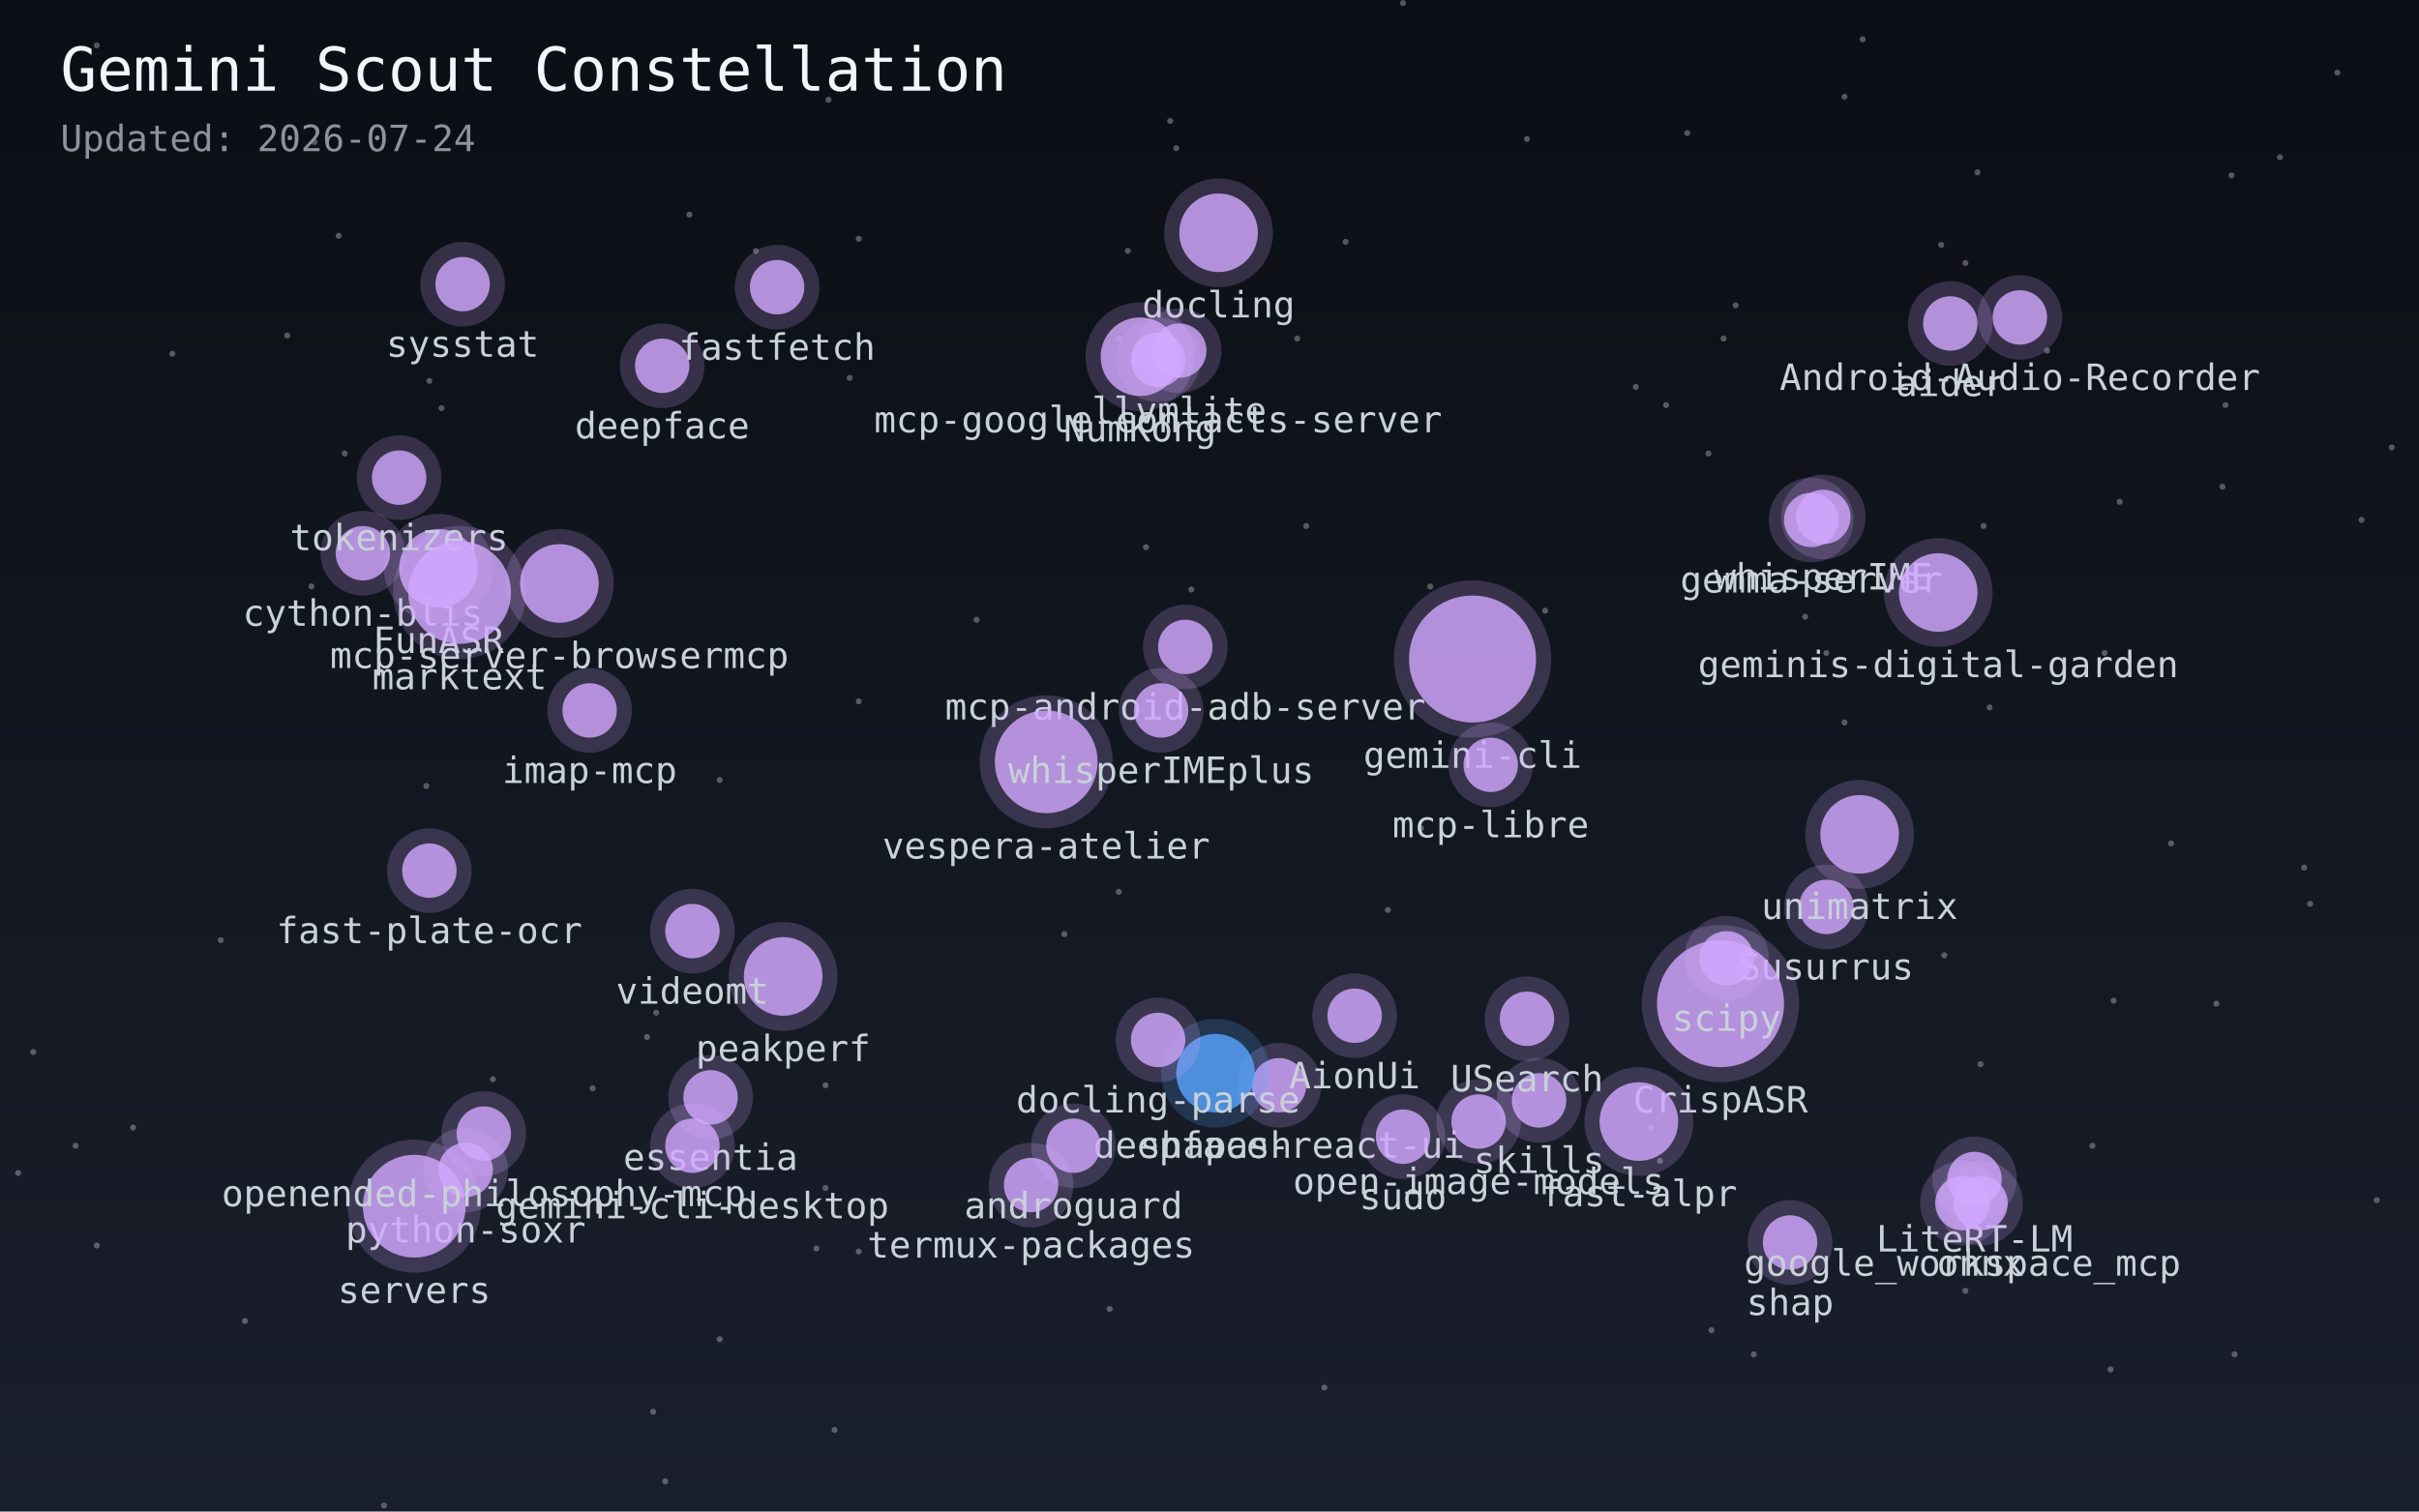
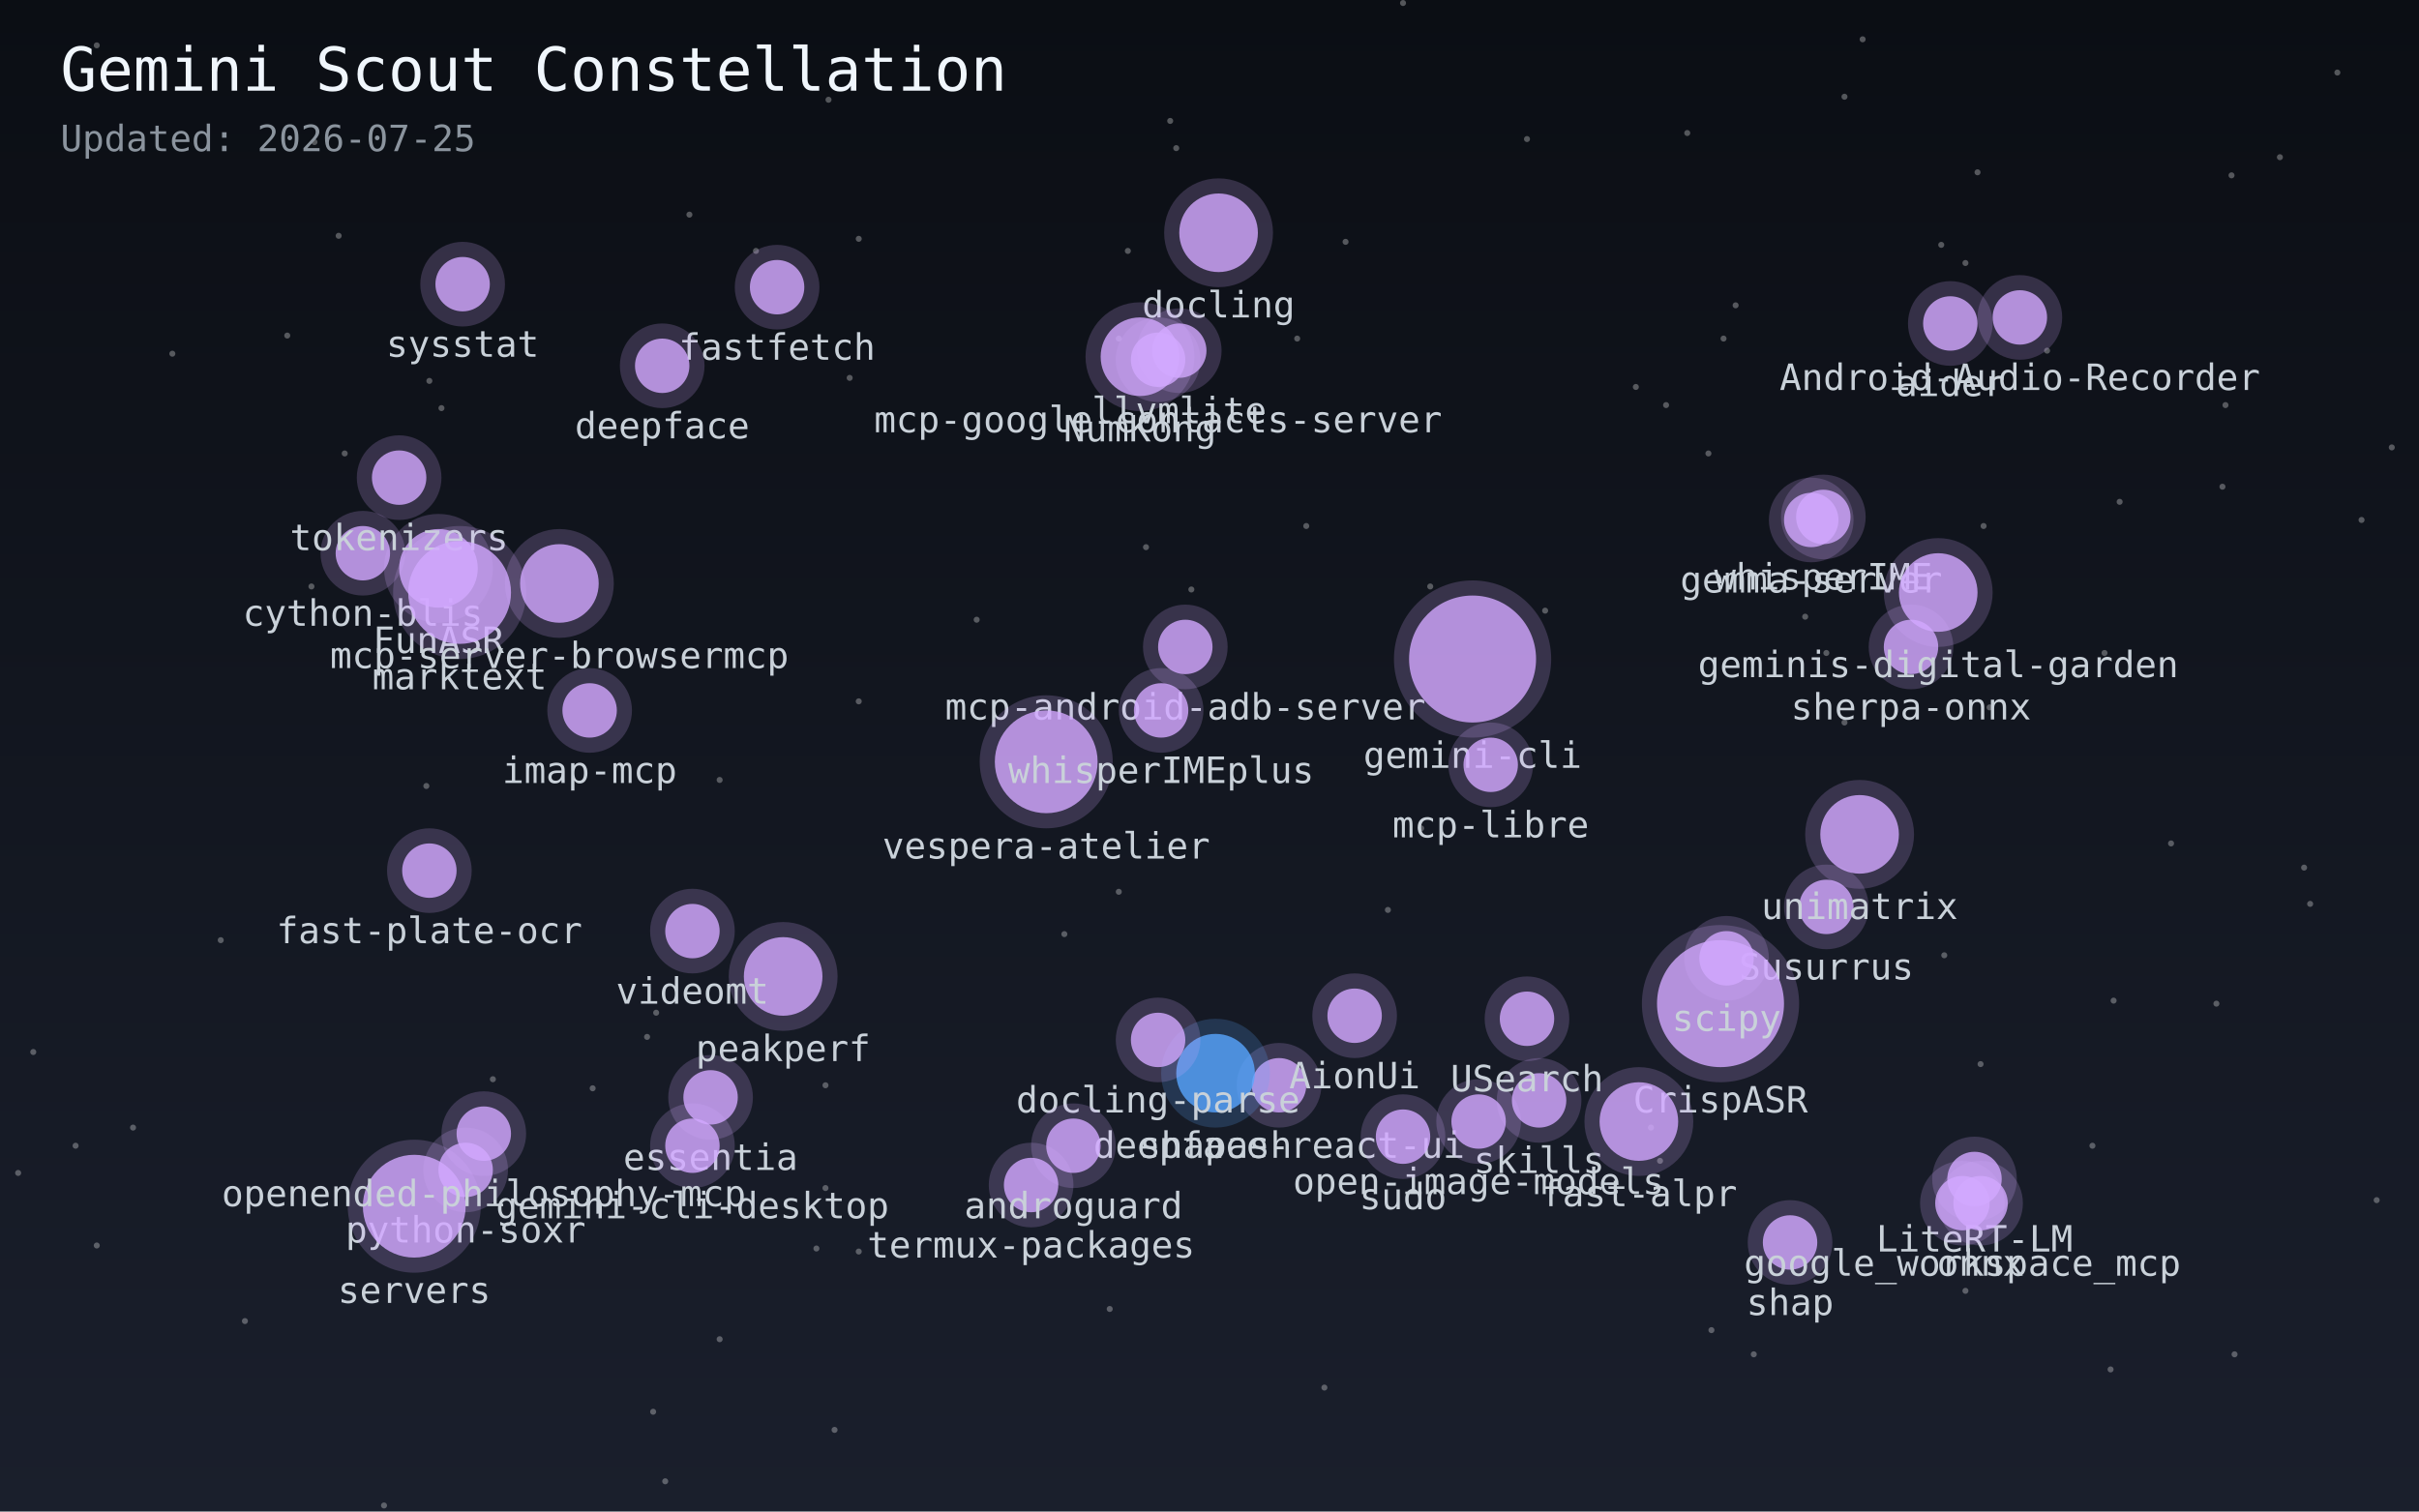
<svg xmlns="http://www.w3.org/2000/svg" width="800" height="500">
  <defs>
    <linearGradient id="sky" x1="0%" y1="0%" x2="0%" y2="100%">
      <stop offset="0%" style="stop-color:#0b0e14;stop-opacity:1" />
      <stop offset="100%" style="stop-color:#1a1f2c;stop-opacity:1" />
    </linearGradient>
  </defs>
  <rect width="100%" height="100%" fill="url(#sky)" />
  <circle cx="654" cy="57" r="1" fill="white" opacity="0.3" />
  <circle cx="25" cy="379" r="1" fill="white" opacity="0.3" />
  <circle cx="281" cy="125" r="1" fill="white" opacity="0.3" />
  <circle cx="228" cy="71" r="1" fill="white" opacity="0.3" />
  <circle cx="754" cy="52" r="1" fill="white" opacity="0.3" />
  <circle cx="692" cy="379" r="1" fill="white" opacity="0.3" />
  <circle cx="558" cy="44" r="1" fill="white" opacity="0.3" />
  <circle cx="604" cy="216" r="1" fill="white" opacity="0.3" />
  <circle cx="32" cy="15" r="1" fill="white" opacity="0.3" />
  <circle cx="95" cy="111" r="1" fill="white" opacity="0.3" />
  <circle cx="238" cy="258" r="1" fill="white" opacity="0.3" />
  <circle cx="616" cy="13" r="1" fill="white" opacity="0.3" />
  <circle cx="574" cy="101" r="1" fill="white" opacity="0.3" />
  <circle cx="733" cy="332" r="1" fill="white" opacity="0.3" />
  <circle cx="718" cy="279" r="1" fill="white" opacity="0.3" />
  <circle cx="429" cy="112" r="1" fill="white" opacity="0.3" />
  <circle cx="459" cy="301" r="1" fill="white" opacity="0.3" />
  <circle cx="284" cy="414" r="1" fill="white" opacity="0.3" />
  <circle cx="6" cy="388" r="1" fill="white" opacity="0.3" />
  <circle cx="163" cy="357" r="1" fill="white" opacity="0.3" />
  <circle cx="432" cy="174" r="1" fill="white" opacity="0.3" />
  <circle cx="284" cy="79" r="1" fill="white" opacity="0.3" />
  <circle cx="220" cy="490" r="1" fill="white" opacity="0.3" />
  <circle cx="781" cy="172" r="1" fill="white" opacity="0.3" />
  <circle cx="104" cy="47" r="1" fill="white" opacity="0.3" />
  <circle cx="389" cy="49" r="1" fill="white" opacity="0.3" />
  <circle cx="367" cy="433" r="1" fill="white" opacity="0.3" />
  <circle cx="352" cy="309" r="1" fill="white" opacity="0.3" />
  <circle cx="270" cy="413" r="1" fill="white" opacity="0.3" />
  <circle cx="44" cy="373" r="1" fill="white" opacity="0.3" />
  <circle cx="470" cy="274" r="1" fill="white" opacity="0.3" />
  <circle cx="127" cy="498" r="1" fill="white" opacity="0.3" />
  <circle cx="387" cy="40" r="1" fill="white" opacity="0.3" />
  <circle cx="565" cy="150" r="1" fill="white" opacity="0.3" />
  <circle cx="643" cy="316" r="1" fill="white" opacity="0.3" />
  <circle cx="370" cy="295" r="1" fill="white" opacity="0.3" />
  <circle cx="196" cy="360" r="1" fill="white" opacity="0.3" />
  <circle cx="71" cy="23" r="1" fill="white" opacity="0.3" />
  <circle cx="677" cy="116" r="1" fill="white" opacity="0.3" />
  <circle cx="791" cy="148" r="1" fill="white" opacity="0.3" />
  <circle cx="81" cy="437" r="1" fill="white" opacity="0.3" />
  <circle cx="238" cy="443" r="1" fill="white" opacity="0.3" />
  <circle cx="103" cy="194" r="1" fill="white" opacity="0.3" />
  <circle cx="284" cy="232" r="1" fill="white" opacity="0.3" />
  <circle cx="650" cy="427" r="1" fill="white" opacity="0.3" />
  <circle cx="373" cy="83" r="1" fill="white" opacity="0.3" />
  <circle cx="379" cy="181" r="1" fill="white" opacity="0.3" />
  <circle cx="214" cy="343" r="1" fill="white" opacity="0.3" />
  <circle cx="273" cy="359" r="1" fill="white" opacity="0.3" />
  <circle cx="699" cy="331" r="1" fill="white" opacity="0.3" />
  <circle cx="73" cy="311" r="1" fill="white" opacity="0.3" />
  <circle cx="650" cy="87" r="1" fill="white" opacity="0.3" />
  <circle cx="546" cy="373" r="1" fill="white" opacity="0.3" />
  <circle cx="250" cy="83" r="1" fill="white" opacity="0.3" />
  <circle cx="473" cy="194" r="1" fill="white" opacity="0.3" />
  <circle cx="276" cy="473" r="1" fill="white" opacity="0.3" />
  <circle cx="655" cy="352" r="1" fill="white" opacity="0.3" />
  <circle cx="570" cy="112" r="1" fill="white" opacity="0.3" />
  <circle cx="701" cy="166" r="1" fill="white" opacity="0.3" />
  <circle cx="786" cy="397" r="1" fill="white" opacity="0.3" />
  <circle cx="57" cy="117" r="1" fill="white" opacity="0.3" />
  <circle cx="32" cy="412" r="1" fill="white" opacity="0.3" />
  <circle cx="323" cy="205" r="1" fill="white" opacity="0.3" />
  <circle cx="274" cy="33" r="1" fill="white" opacity="0.3" />
  <circle cx="216" cy="467" r="1" fill="white" opacity="0.3" />
  <circle cx="580" cy="448" r="1" fill="white" opacity="0.3" />
  <circle cx="735" cy="161" r="1" fill="white" opacity="0.3" />
  <circle cx="217" cy="335" r="1" fill="white" opacity="0.3" />
  <circle cx="511" cy="202" r="1" fill="white" opacity="0.3" />
  <circle cx="658" cy="234" r="1" fill="white" opacity="0.3" />
  <circle cx="146" cy="135" r="1" fill="white" opacity="0.3" />
  <circle cx="142" cy="126" r="1" fill="white" opacity="0.3" />
  <circle cx="762" cy="287" r="1" fill="white" opacity="0.3" />
  <circle cx="551" cy="134" r="1" fill="white" opacity="0.3" />
  <circle cx="764" cy="299" r="1" fill="white" opacity="0.3" />
  <circle cx="438" cy="459" r="1" fill="white" opacity="0.3" />
  <circle cx="597" cy="204" r="1" fill="white" opacity="0.3" />
  <circle cx="370" cy="112" r="1" fill="white" opacity="0.3" />
  <circle cx="141" cy="260" r="1" fill="white" opacity="0.3" />
  <circle cx="505" cy="46" r="1" fill="white" opacity="0.3" />
  <circle cx="773" cy="24" r="1" fill="white" opacity="0.3" />
  <circle cx="112" cy="78" r="1" fill="white" opacity="0.3" />
  <circle cx="642" cy="81" r="1" fill="white" opacity="0.3" />
  <circle cx="696" cy="216" r="1" fill="white" opacity="0.3" />
  <circle cx="610" cy="32" r="1" fill="white" opacity="0.3" />
  <circle cx="394" cy="195" r="1" fill="white" opacity="0.3" />
  <circle cx="610" cy="239" r="1" fill="white" opacity="0.3" />
  <circle cx="541" cy="128" r="1" fill="white" opacity="0.3" />
  <circle cx="566" cy="440" r="1" fill="white" opacity="0.3" />
  <circle cx="11" cy="348" r="1" fill="white" opacity="0.3" />
  <circle cx="738" cy="58" r="1" fill="white" opacity="0.3" />
  <circle cx="698" cy="453" r="1" fill="white" opacity="0.3" />
  <circle cx="549" cy="384" r="1" fill="white" opacity="0.3" />
  <circle cx="273" cy="393" r="1" fill="white" opacity="0.3" />
  <circle cx="656" cy="174" r="1" fill="white" opacity="0.3" />
  <circle cx="114" cy="150" r="1" fill="white" opacity="0.3" />
  <circle cx="445" cy="80" r="1" fill="white" opacity="0.3" />
  <circle cx="464" cy="1" r="1" fill="white" opacity="0.3" />
  <circle cx="739" cy="448" r="1" fill="white" opacity="0.3" />
  <circle cx="736" cy="134" r="1" fill="white" opacity="0.3" />
+   <circle cx="632" cy="214" r="9" fill="#d2a8ff" opacity="0.8">
+     </circle>
+   <circle cx="632" cy="214" r="14" fill="#d2a8ff" opacity="0.2" />
+   <text x="632" y="238" fill="#c9d1d9" font-size="12" font-family="monospace" text-anchor="middle">sherpa-onnx</text>
  <circle cx="120" cy="183" r="9" fill="#d2a8ff" opacity="0.8">
    </circle>
  <circle cx="120" cy="183" r="14" fill="#d2a8ff" opacity="0.2" />
  <text x="120" y="207" fill="#c9d1d9" font-size="12" font-family="monospace" text-anchor="middle">cython-blis</text>
  <circle cx="341" cy="392" r="9" fill="#d2a8ff" opacity="0.8">
    </circle>
  <circle cx="341" cy="392" r="14" fill="#d2a8ff" opacity="0.2" />
  <text x="341" y="416" fill="#c9d1d9" font-size="12" font-family="monospace" text-anchor="middle">termux-packages</text>
  <circle cx="154" cy="387" r="9" fill="#d2a8ff" opacity="0.8">
    </circle>
  <circle cx="154" cy="387" r="14" fill="#d2a8ff" opacity="0.2" />
  <text x="154" y="411" fill="#c9d1d9" font-size="12" font-family="monospace" text-anchor="middle">python-soxr</text>
  <circle cx="592" cy="411" r="9" fill="#d2a8ff" opacity="0.8">
    </circle>
  <circle cx="592" cy="411" r="14" fill="#d2a8ff" opacity="0.2" />
  <text x="592" y="435" fill="#c9d1d9" font-size="12" font-family="monospace" text-anchor="middle">shap</text>
  <circle cx="153" cy="94" r="9" fill="#d2a8ff" opacity="0.8">
    </circle>
  <circle cx="153" cy="94" r="14" fill="#d2a8ff" opacity="0.2" />
  <text x="153" y="118" fill="#c9d1d9" font-size="12" font-family="monospace" text-anchor="middle">sysstat</text>
  <circle cx="145" cy="188" r="13" fill="#d2a8ff" opacity="0.8">
    </circle>
  <circle cx="145" cy="188" r="18" fill="#d2a8ff" opacity="0.2" />
  <text x="145" y="216" fill="#c9d1d9" font-size="12" font-family="monospace" text-anchor="middle">FunASR</text>
  <circle cx="423" cy="359" r="9" fill="#d2a8ff" opacity="0.8">
    </circle>
  <circle cx="423" cy="359" r="14" fill="#d2a8ff" opacity="0.2" />
  <text x="423" y="383" fill="#c9d1d9" font-size="12" font-family="monospace" text-anchor="middle">deepface-react-ui</text>
  <circle cx="604" cy="300" r="9" fill="#d2a8ff" opacity="0.8">
    </circle>
  <circle cx="604" cy="300" r="14" fill="#d2a8ff" opacity="0.2" />
  <text x="604" y="324" fill="#c9d1d9" font-size="12" font-family="monospace" text-anchor="middle">Susurrus</text>
  <circle cx="569" cy="332" r="21" fill="#d2a8ff" opacity="0.8">
    </circle>
  <circle cx="569" cy="332" r="26" fill="#d2a8ff" opacity="0.2" />
  <text x="569" y="368" fill="#c9d1d9" font-size="12" font-family="monospace" text-anchor="middle">CrispASR</text>
  <circle cx="599" cy="172" r="9" fill="#d2a8ff" opacity="0.8">
    </circle>
  <circle cx="599" cy="172" r="14" fill="#d2a8ff" opacity="0.2" />
  <text x="599" y="196" fill="#c9d1d9" font-size="12" font-family="monospace" text-anchor="middle">gemma-server</text>
  <circle cx="653" cy="390" r="9" fill="#d2a8ff" opacity="0.8">
    </circle>
  <circle cx="653" cy="390" r="14" fill="#d2a8ff" opacity="0.2" />
  <text x="653" y="414" fill="#c9d1d9" font-size="12" font-family="monospace" text-anchor="middle">LiteRT-LM</text>
  <circle cx="403" cy="77" r="13" fill="#d2a8ff" opacity="0.8">
    </circle>
  <circle cx="403" cy="77" r="18" fill="#d2a8ff" opacity="0.2" />
  <text x="403" y="105" fill="#c9d1d9" font-size="12" font-family="monospace" text-anchor="middle">docling</text>
  <circle cx="235" cy="363" r="9" fill="#d2a8ff" opacity="0.8">
    </circle>
  <circle cx="235" cy="363" r="14" fill="#d2a8ff" opacity="0.2" />
  <text x="235" y="387" fill="#c9d1d9" font-size="12" font-family="monospace" text-anchor="middle">essentia</text>
  <circle cx="402" cy="355" r="13" fill="#58a6ff" opacity="0.8">
    </circle>
  <circle cx="402" cy="355" r="18" fill="#58a6ff" opacity="0.2" />
  <text x="402" y="383" fill="#c9d1d9" font-size="12" font-family="monospace" text-anchor="middle">shapash</text>
  <circle cx="259" cy="323" r="13" fill="#d2a8ff" opacity="0.8">
    </circle>
  <circle cx="259" cy="323" r="18" fill="#d2a8ff" opacity="0.2" />
  <text x="259" y="351" fill="#c9d1d9" font-size="12" font-family="monospace" text-anchor="middle">peakperf</text>
  <circle cx="509" cy="364" r="9" fill="#d2a8ff" opacity="0.8">
    </circle>
  <circle cx="509" cy="364" r="14" fill="#d2a8ff" opacity="0.2" />
  <text x="509" y="388" fill="#c9d1d9" font-size="12" font-family="monospace" text-anchor="middle">skills</text>
  <circle cx="229" cy="308" r="9" fill="#d2a8ff" opacity="0.8">
    </circle>
  <circle cx="229" cy="308" r="14" fill="#d2a8ff" opacity="0.2" />
  <text x="229" y="332" fill="#c9d1d9" font-size="12" font-family="monospace" text-anchor="middle">videomt</text>
  <circle cx="383" cy="344" r="9" fill="#d2a8ff" opacity="0.8">
    </circle>
  <circle cx="383" cy="344" r="14" fill="#d2a8ff" opacity="0.2" />
  <text x="383" y="368" fill="#c9d1d9" font-size="12" font-family="monospace" text-anchor="middle">docling-parse</text>
  <circle cx="542" cy="371" r="13" fill="#d2a8ff" opacity="0.8">
    </circle>
  <circle cx="542" cy="371" r="18" fill="#d2a8ff" opacity="0.2" />
  <text x="542" y="399" fill="#c9d1d9" font-size="12" font-family="monospace" text-anchor="middle">fast-alpr</text>
  <circle cx="489" cy="371" r="9" fill="#d2a8ff" opacity="0.8">
    </circle>
  <circle cx="489" cy="371" r="14" fill="#d2a8ff" opacity="0.2" />
  <text x="489" y="395" fill="#c9d1d9" font-size="12" font-family="monospace" text-anchor="middle">open-image-models</text>
  <circle cx="142" cy="288" r="9" fill="#d2a8ff" opacity="0.8">
    </circle>
  <circle cx="142" cy="288" r="14" fill="#d2a8ff" opacity="0.2" />
  <text x="142" y="312" fill="#c9d1d9" font-size="12" font-family="monospace" text-anchor="middle">fast-plate-ocr</text>
  <circle cx="257" cy="95" r="9" fill="#d2a8ff" opacity="0.8">
    </circle>
  <circle cx="257" cy="95" r="14" fill="#d2a8ff" opacity="0.2" />
  <text x="257" y="119" fill="#c9d1d9" font-size="12" font-family="monospace" text-anchor="middle">fastfetch</text>
  <circle cx="571" cy="317" r="9" fill="#d2a8ff" opacity="0.8">
    </circle>
  <circle cx="571" cy="317" r="14" fill="#d2a8ff" opacity="0.2" />
  <text x="571" y="341" fill="#c9d1d9" font-size="12" font-family="monospace" text-anchor="middle">scipy</text>
  <circle cx="668" cy="105" r="9" fill="#d2a8ff" opacity="0.8">
    </circle>
  <circle cx="668" cy="105" r="14" fill="#d2a8ff" opacity="0.2" />
  <text x="668" y="129" fill="#c9d1d9" font-size="12" font-family="monospace" text-anchor="middle">Android-Audio-Recorder</text>
  <circle cx="505" cy="337" r="9" fill="#d2a8ff" opacity="0.8">
    </circle>
  <circle cx="505" cy="337" r="14" fill="#d2a8ff" opacity="0.2" />
  <text x="505" y="361" fill="#c9d1d9" font-size="12" font-family="monospace" text-anchor="middle">USearch</text>
  <circle cx="377" cy="118" r="13" fill="#d2a8ff" opacity="0.8">
    </circle>
  <circle cx="377" cy="118" r="18" fill="#d2a8ff" opacity="0.2" />
  <text x="377" y="146" fill="#c9d1d9" font-size="12" font-family="monospace" text-anchor="middle">NumKong</text>
  <circle cx="132" cy="158" r="9" fill="#d2a8ff" opacity="0.8">
    </circle>
  <circle cx="132" cy="158" r="14" fill="#d2a8ff" opacity="0.2" />
  <text x="132" y="182" fill="#c9d1d9" font-size="12" font-family="monospace" text-anchor="middle">tokenizers</text>
  <circle cx="219" cy="121" r="9" fill="#d2a8ff" opacity="0.8">
    </circle>
  <circle cx="219" cy="121" r="14" fill="#d2a8ff" opacity="0.2" />
  <text x="219" y="145" fill="#c9d1d9" font-size="12" font-family="monospace" text-anchor="middle">deepface</text>
  <circle cx="448" cy="336" r="9" fill="#d2a8ff" opacity="0.8">
    </circle>
  <circle cx="448" cy="336" r="14" fill="#d2a8ff" opacity="0.2" />
  <text x="448" y="360" fill="#c9d1d9" font-size="12" font-family="monospace" text-anchor="middle">AionUi</text>
  <circle cx="152" cy="196" r="17" fill="#d2a8ff" opacity="0.8">
    </circle>
  <circle cx="152" cy="196" r="22" fill="#d2a8ff" opacity="0.2" />
  <text x="152" y="228" fill="#c9d1d9" font-size="12" font-family="monospace" text-anchor="middle">marktext</text>
  <circle cx="655" cy="398" r="9" fill="#d2a8ff" opacity="0.8">
    </circle>
  <circle cx="655" cy="398" r="14" fill="#d2a8ff" opacity="0.2" />
  <text x="655" y="422" fill="#c9d1d9" font-size="12" font-family="monospace" text-anchor="middle">onnx</text>
  <circle cx="390" cy="116" r="9" fill="#d2a8ff" opacity="0.8">
    </circle>
  <circle cx="390" cy="116" r="14" fill="#d2a8ff" opacity="0.2" />
  <text x="390" y="140" fill="#c9d1d9" font-size="12" font-family="monospace" text-anchor="middle">llvmlite</text>
  <circle cx="392" cy="214" r="9" fill="#d2a8ff" opacity="0.8">
    </circle>
  <circle cx="392" cy="214" r="14" fill="#d2a8ff" opacity="0.2" />
  <text x="392" y="238" fill="#c9d1d9" font-size="12" font-family="monospace" text-anchor="middle">mcp-android-adb-server</text>
  <circle cx="487" cy="218" r="21" fill="#d2a8ff" opacity="0.8">
    </circle>
  <circle cx="487" cy="218" r="26" fill="#d2a8ff" opacity="0.2" />
  <text x="487" y="254" fill="#c9d1d9" font-size="12" font-family="monospace" text-anchor="middle">gemini-cli</text>
  <circle cx="355" cy="379" r="9" fill="#d2a8ff" opacity="0.8">
    </circle>
  <circle cx="355" cy="379" r="14" fill="#d2a8ff" opacity="0.2" />
  <text x="355" y="403" fill="#c9d1d9" font-size="12" font-family="monospace" text-anchor="middle">androguard</text>
  <circle cx="615" cy="276" r="13" fill="#d2a8ff" opacity="0.8">
    </circle>
  <circle cx="615" cy="276" r="18" fill="#d2a8ff" opacity="0.2" />
  <text x="615" y="304" fill="#c9d1d9" font-size="12" font-family="monospace" text-anchor="middle">unimatrix</text>
  <circle cx="464" cy="376" r="9" fill="#d2a8ff" opacity="0.8">
    </circle>
  <circle cx="464" cy="376" r="14" fill="#d2a8ff" opacity="0.2" />
  <text x="464" y="400" fill="#c9d1d9" font-size="12" font-family="monospace" text-anchor="middle">sudo</text>
  <circle cx="229" cy="379" r="9" fill="#d2a8ff" opacity="0.8">
    </circle>
  <circle cx="229" cy="379" r="14" fill="#d2a8ff" opacity="0.2" />
  <text x="229" y="403" fill="#c9d1d9" font-size="12" font-family="monospace" text-anchor="middle">gemini-cli-desktop</text>
  <circle cx="346" cy="252" r="17" fill="#d2a8ff" opacity="0.8">
    </circle>
  <circle cx="346" cy="252" r="22" fill="#d2a8ff" opacity="0.2" />
  <text x="346" y="284" fill="#c9d1d9" font-size="12" font-family="monospace" text-anchor="middle">vespera-atelier</text>
  <circle cx="137" cy="399" r="17" fill="#d2a8ff" opacity="0.8">
    </circle>
  <circle cx="137" cy="399" r="22" fill="#d2a8ff" opacity="0.2" />
  <text x="137" y="431" fill="#c9d1d9" font-size="12" font-family="monospace" text-anchor="middle">servers</text>
  <circle cx="645" cy="107" r="9" fill="#d2a8ff" opacity="0.8">
    </circle>
  <circle cx="645" cy="107" r="14" fill="#d2a8ff" opacity="0.2" />
  <text x="645" y="131" fill="#c9d1d9" font-size="12" font-family="monospace" text-anchor="middle">aider</text>
  <circle cx="493" cy="253" r="9" fill="#d2a8ff" opacity="0.8">
    </circle>
  <circle cx="493" cy="253" r="14" fill="#d2a8ff" opacity="0.2" />
  <text x="493" y="277" fill="#c9d1d9" font-size="12" font-family="monospace" text-anchor="middle">mcp-libre</text>
  <circle cx="383" cy="119" r="9" fill="#d2a8ff" opacity="0.8">
    </circle>
  <circle cx="383" cy="119" r="14" fill="#d2a8ff" opacity="0.2" />
  <text x="383" y="143" fill="#c9d1d9" font-size="12" font-family="monospace" text-anchor="middle">mcp-google-contacts-server</text>
  <circle cx="160" cy="375" r="9" fill="#d2a8ff" opacity="0.8">
    </circle>
  <circle cx="160" cy="375" r="14" fill="#d2a8ff" opacity="0.2" />
  <text x="160" y="399" fill="#c9d1d9" font-size="12" font-family="monospace" text-anchor="middle">openended-philosophy-mcp</text>
  <circle cx="603" cy="171" r="9" fill="#d2a8ff" opacity="0.8">
    </circle>
  <circle cx="603" cy="171" r="14" fill="#d2a8ff" opacity="0.2" />
  <text x="603" y="195" fill="#c9d1d9" font-size="12" font-family="monospace" text-anchor="middle">whisperIME</text>
  <circle cx="384" cy="235" r="9" fill="#d2a8ff" opacity="0.8">
    </circle>
  <circle cx="384" cy="235" r="14" fill="#d2a8ff" opacity="0.2" />
  <text x="384" y="259" fill="#c9d1d9" font-size="12" font-family="monospace" text-anchor="middle">whisperIMEplus</text>
  <circle cx="641" cy="196" r="13" fill="#d2a8ff" opacity="0.8">
    </circle>
  <circle cx="641" cy="196" r="18" fill="#d2a8ff" opacity="0.2" />
  <text x="641" y="224" fill="#c9d1d9" font-size="12" font-family="monospace" text-anchor="middle">geminis-digital-garden</text>
  <circle cx="185" cy="193" r="13" fill="#d2a8ff" opacity="0.8">
    </circle>
  <circle cx="185" cy="193" r="18" fill="#d2a8ff" opacity="0.2" />
  <text x="185" y="221" fill="#c9d1d9" font-size="12" font-family="monospace" text-anchor="middle">mcp-server-browsermcp</text>
  <circle cx="195" cy="235" r="9" fill="#d2a8ff" opacity="0.8">
    </circle>
  <circle cx="195" cy="235" r="14" fill="#d2a8ff" opacity="0.2" />
  <text x="195" y="259" fill="#c9d1d9" font-size="12" font-family="monospace" text-anchor="middle">imap-mcp</text>
  <circle cx="649" cy="398" r="9" fill="#d2a8ff" opacity="0.8">
    </circle>
  <circle cx="649" cy="398" r="14" fill="#d2a8ff" opacity="0.2" />
  <text x="649" y="422" fill="#c9d1d9" font-size="12" font-family="monospace" text-anchor="middle">google_workspace_mcp</text>
  <text x="20" y="30" fill="#f0f6fc" font-size="20" font-family="monospace">Gemini Scout Constellation</text>
-   <text x="20" y="50" fill="#8b949e" font-size="12" font-family="monospace">Updated: 2026-07-24</text>
+   <text x="20" y="50" fill="#8b949e" font-size="12" font-family="monospace">Updated: 2026-07-25</text>
</svg>
